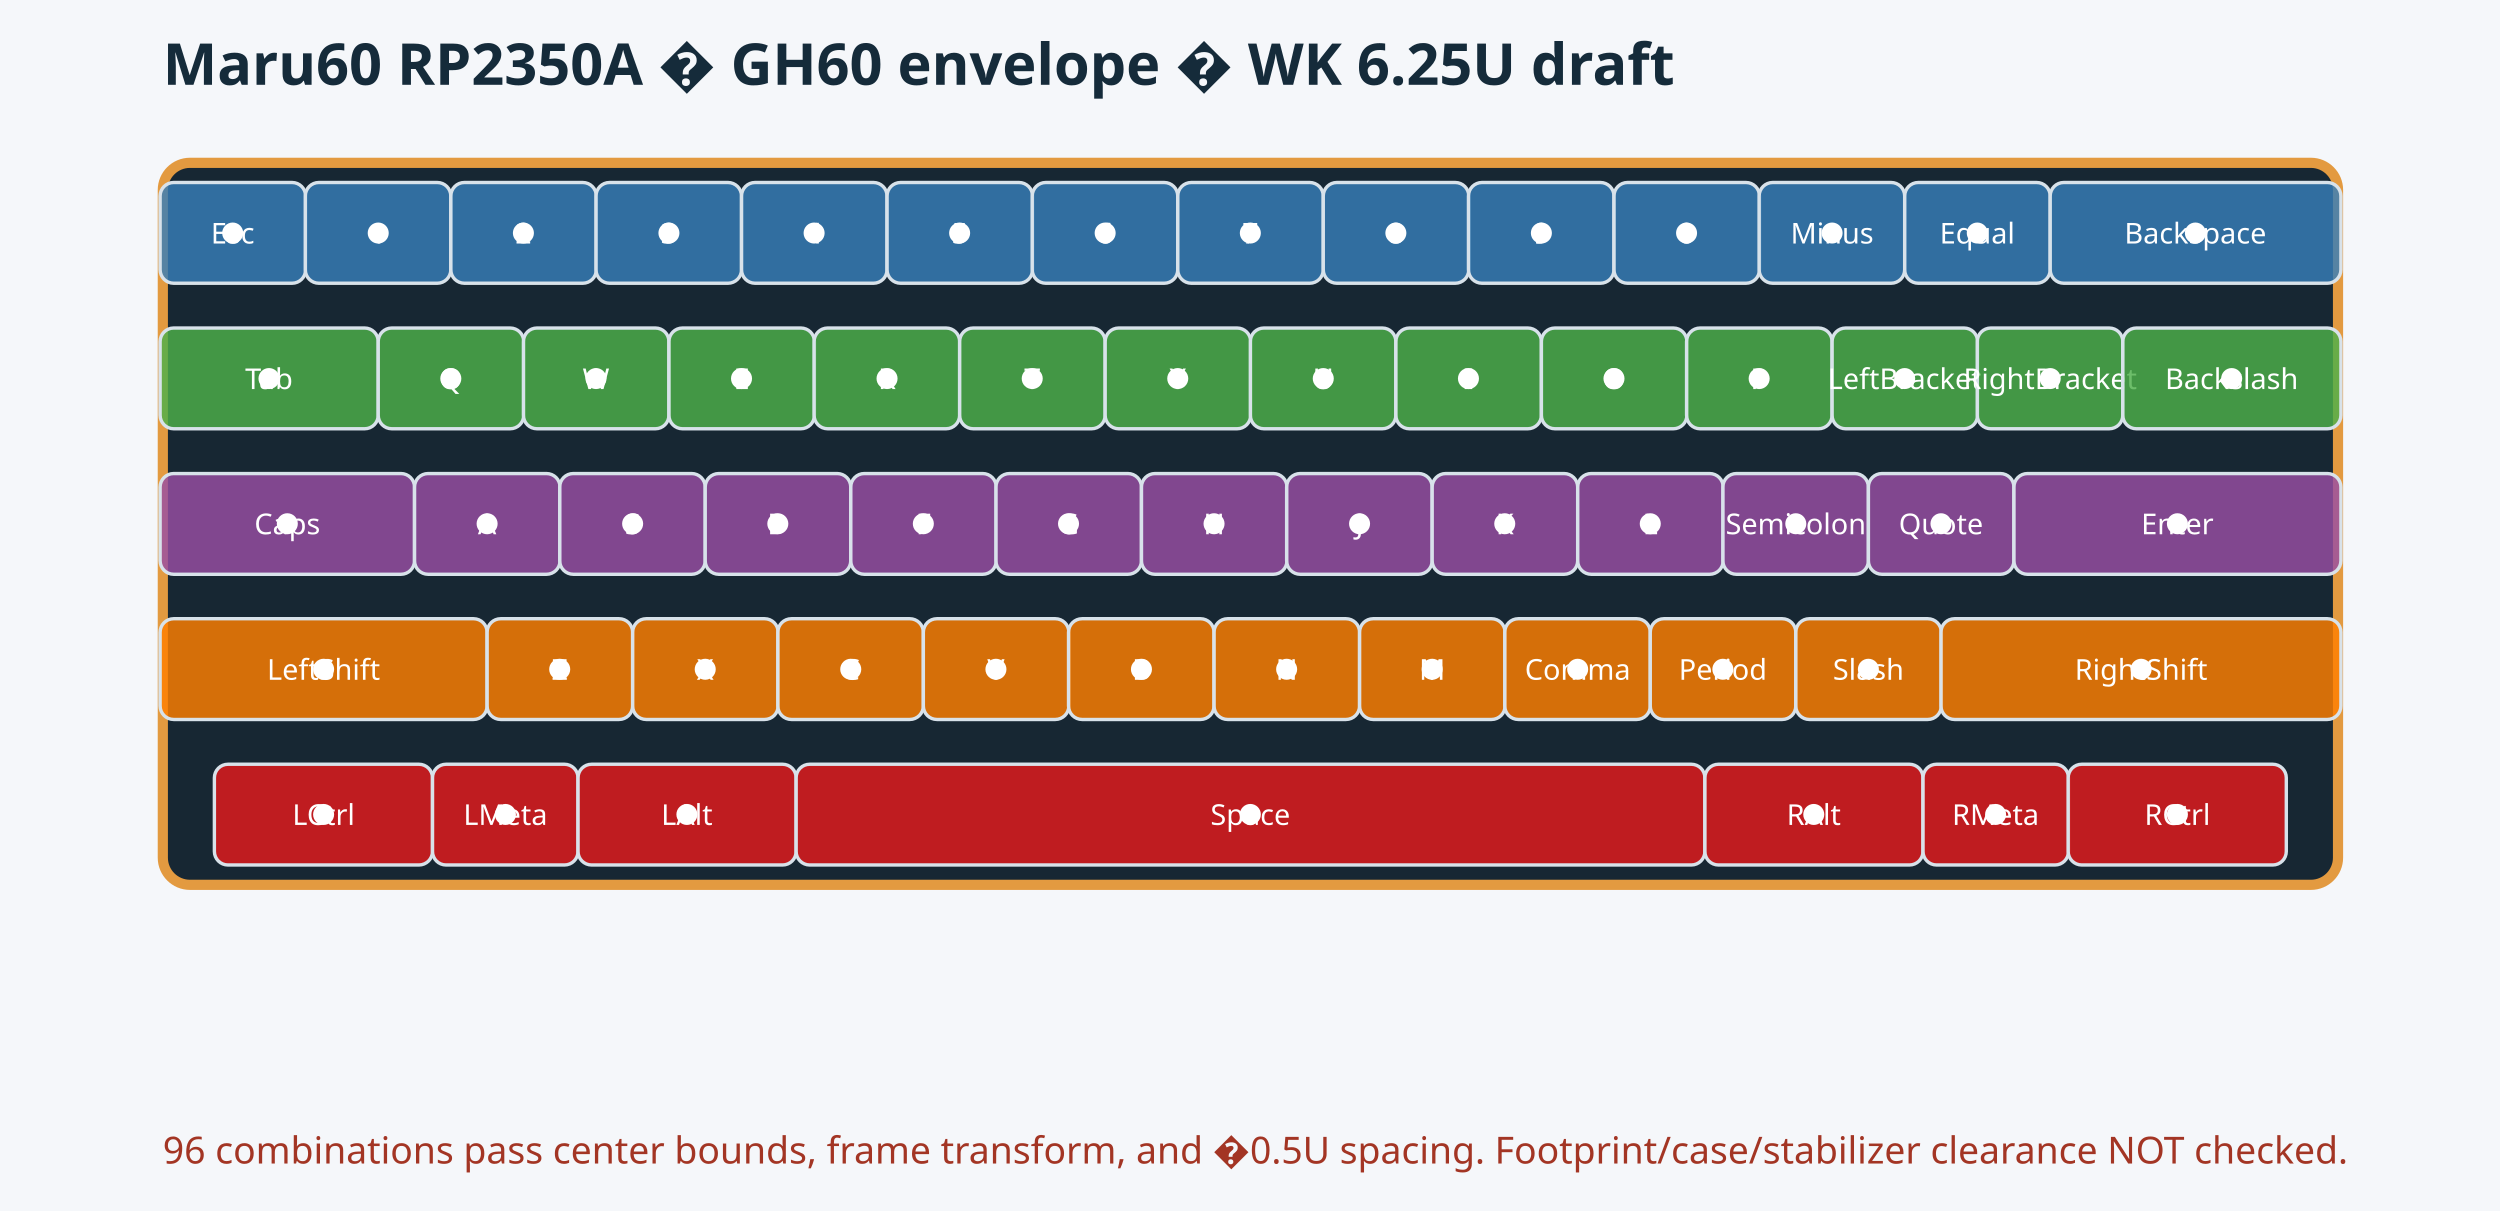
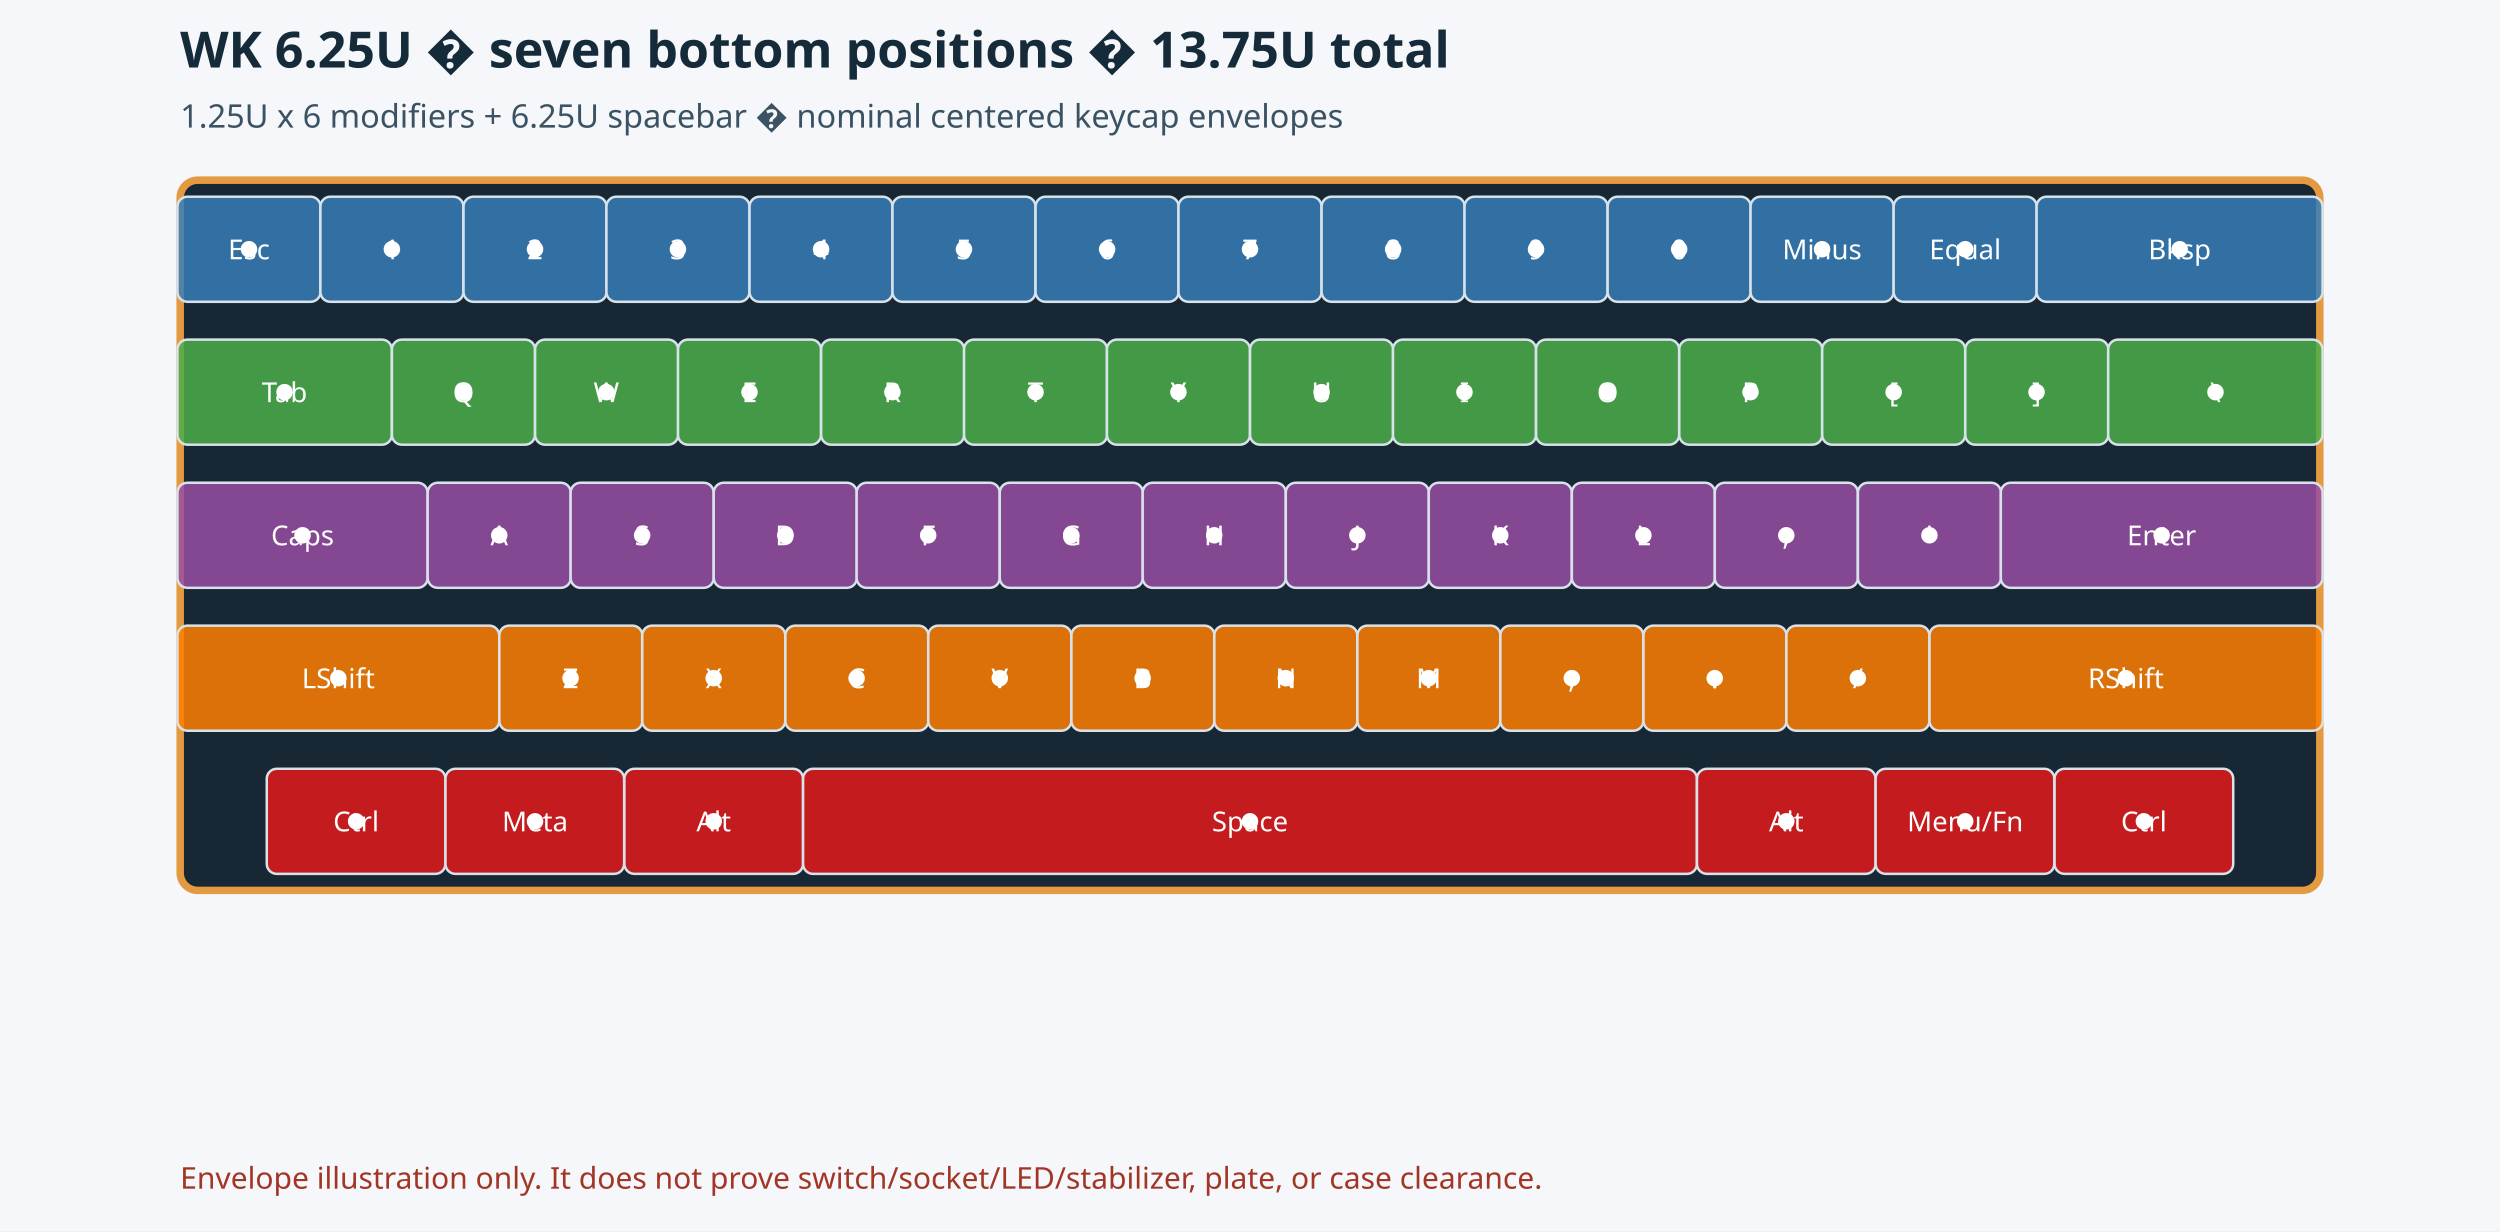
- <svg xmlns="http://www.w3.org/2000/svg" width="737" height="357" viewBox="0 0 737 357">
+ <svg xmlns="http://www.w3.org/2000/svg" width="999" height="492" viewBox="0 0 999 492">
  <rect width="100%" height="100%" fill="#f5f7fa" />
-   <text x="48" y="25" font-family="sans-serif" font-size="17" font-weight="700" fill="#152b3a">Maru60 RP2350A � GH60 envelope � WK 6.25U draft</text>
-   <rect x="48" y="48" width="641.25" height="212.85" rx="8" fill="#172733" stroke="#e39a40" stroke-width="3" />
-   <rect x="47.2" y="53.8" width="42.9" height="29.7" rx="4" fill="#377eb8" fill-opacity=".82" stroke="#d8e2ea" />
-   <circle cx="68.6" cy="68.7" r="3.1" fill="#fff" />
-   <text x="68.6" y="71.8" text-anchor="middle" font-family="sans-serif" font-size="8.5" fill="#fff">Esc</text>
-   <rect x="90.0" y="53.8" width="42.9" height="29.7" rx="4" fill="#377eb8" fill-opacity=".82" stroke="#d8e2ea" />
-   <circle cx="111.5" cy="68.7" r="3.1" fill="#fff" />
-   <text x="111.5" y="71.8" text-anchor="middle" font-family="sans-serif" font-size="8.5" fill="#fff">1</text>
-   <rect x="132.9" y="53.8" width="42.9" height="29.7" rx="4" fill="#377eb8" fill-opacity=".82" stroke="#d8e2ea" />
-   <circle cx="154.3" cy="68.7" r="3.1" fill="#fff" />
-   <text x="154.3" y="71.8" text-anchor="middle" font-family="sans-serif" font-size="8.5" fill="#fff">2</text>
-   <rect x="175.7" y="53.8" width="42.9" height="29.7" rx="4" fill="#377eb8" fill-opacity=".82" stroke="#d8e2ea" />
-   <circle cx="197.2" cy="68.7" r="3.1" fill="#fff" />
-   <text x="197.2" y="71.8" text-anchor="middle" font-family="sans-serif" font-size="8.5" fill="#fff">3</text>
-   <rect x="218.6" y="53.8" width="42.9" height="29.7" rx="4" fill="#377eb8" fill-opacity=".82" stroke="#d8e2ea" />
-   <circle cx="240.0" cy="68.7" r="3.1" fill="#fff" />
-   <text x="240.0" y="71.8" text-anchor="middle" font-family="sans-serif" font-size="8.5" fill="#fff">4</text>
-   <rect x="261.5" y="53.8" width="42.9" height="29.7" rx="4" fill="#377eb8" fill-opacity=".82" stroke="#d8e2ea" />
-   <circle cx="282.9" cy="68.7" r="3.1" fill="#fff" />
-   <text x="282.9" y="71.8" text-anchor="middle" font-family="sans-serif" font-size="8.5" fill="#fff">5</text>
-   <rect x="304.3" y="53.8" width="42.9" height="29.7" rx="4" fill="#377eb8" fill-opacity=".82" stroke="#d8e2ea" />
-   <circle cx="325.8" cy="68.7" r="3.1" fill="#fff" />
-   <text x="325.8" y="71.8" text-anchor="middle" font-family="sans-serif" font-size="8.5" fill="#fff">6</text>
-   <rect x="347.2" y="53.8" width="42.9" height="29.7" rx="4" fill="#377eb8" fill-opacity=".82" stroke="#d8e2ea" />
-   <circle cx="368.6" cy="68.7" r="3.1" fill="#fff" />
-   <text x="368.6" y="71.8" text-anchor="middle" font-family="sans-serif" font-size="8.5" fill="#fff">7</text>
-   <rect x="390.1" y="53.8" width="42.9" height="29.7" rx="4" fill="#377eb8" fill-opacity=".82" stroke="#d8e2ea" />
-   <circle cx="411.5" cy="68.7" r="3.1" fill="#fff" />
-   <text x="411.5" y="71.8" text-anchor="middle" font-family="sans-serif" font-size="8.5" fill="#fff">8</text>
-   <rect x="432.9" y="53.8" width="42.9" height="29.7" rx="4" fill="#377eb8" fill-opacity=".82" stroke="#d8e2ea" />
-   <circle cx="454.4" cy="68.7" r="3.1" fill="#fff" />
-   <text x="454.4" y="71.8" text-anchor="middle" font-family="sans-serif" font-size="8.5" fill="#fff">9</text>
-   <rect x="475.8" y="53.8" width="42.9" height="29.7" rx="4" fill="#377eb8" fill-opacity=".82" stroke="#d8e2ea" />
-   <circle cx="497.2" cy="68.7" r="3.1" fill="#fff" />
-   <text x="497.2" y="71.8" text-anchor="middle" font-family="sans-serif" font-size="8.5" fill="#fff">0</text>
-   <rect x="518.6" y="53.8" width="42.9" height="29.7" rx="4" fill="#377eb8" fill-opacity=".82" stroke="#d8e2ea" />
-   <circle cx="540.1" cy="68.7" r="3.1" fill="#fff" />
-   <text x="540.1" y="71.8" text-anchor="middle" font-family="sans-serif" font-size="8.5" fill="#fff">Minus</text>
-   <rect x="561.5" y="53.8" width="42.9" height="29.7" rx="4" fill="#377eb8" fill-opacity=".82" stroke="#d8e2ea" />
-   <circle cx="582.9" cy="68.7" r="3.1" fill="#fff" />
-   <text x="582.9" y="71.8" text-anchor="middle" font-family="sans-serif" font-size="8.5" fill="#fff">Equal</text>
-   <rect x="604.4" y="53.8" width="85.7" height="29.7" rx="4" fill="#377eb8" fill-opacity=".82" stroke="#d8e2ea" />
-   <circle cx="647.2" cy="68.7" r="3.1" fill="#fff" />
-   <text x="647.2" y="71.8" text-anchor="middle" font-family="sans-serif" font-size="8.5" fill="#fff">Backspace</text>
-   <rect x="47.2" y="96.7" width="64.3" height="29.7" rx="4" fill="#4daf4a" fill-opacity=".82" stroke="#d8e2ea" />
-   <circle cx="79.3" cy="111.6" r="3.1" fill="#fff" />
-   <text x="79.3" y="114.7" text-anchor="middle" font-family="sans-serif" font-size="8.5" fill="#fff">Tab</text>
-   <rect x="111.5" y="96.7" width="42.9" height="29.7" rx="4" fill="#4daf4a" fill-opacity=".82" stroke="#d8e2ea" />
-   <circle cx="132.9" cy="111.6" r="3.1" fill="#fff" />
-   <text x="132.9" y="114.7" text-anchor="middle" font-family="sans-serif" font-size="8.5" fill="#fff">Q</text>
-   <rect x="154.3" y="96.7" width="42.9" height="29.7" rx="4" fill="#4daf4a" fill-opacity=".82" stroke="#d8e2ea" />
-   <circle cx="175.7" cy="111.6" r="3.1" fill="#fff" />
-   <text x="175.7" y="114.7" text-anchor="middle" font-family="sans-serif" font-size="8.5" fill="#fff">W</text>
-   <rect x="197.2" y="96.7" width="42.9" height="29.7" rx="4" fill="#4daf4a" fill-opacity=".82" stroke="#d8e2ea" />
-   <circle cx="218.6" cy="111.6" r="3.1" fill="#fff" />
-   <text x="218.6" y="114.7" text-anchor="middle" font-family="sans-serif" font-size="8.5" fill="#fff">E</text>
-   <rect x="240.0" y="96.7" width="42.9" height="29.7" rx="4" fill="#4daf4a" fill-opacity=".82" stroke="#d8e2ea" />
-   <circle cx="261.5" cy="111.6" r="3.1" fill="#fff" />
-   <text x="261.5" y="114.7" text-anchor="middle" font-family="sans-serif" font-size="8.5" fill="#fff">R</text>
-   <rect x="282.9" y="96.7" width="42.9" height="29.7" rx="4" fill="#4daf4a" fill-opacity=".82" stroke="#d8e2ea" />
-   <circle cx="304.3" cy="111.6" r="3.1" fill="#fff" />
-   <text x="304.3" y="114.7" text-anchor="middle" font-family="sans-serif" font-size="8.5" fill="#fff">T</text>
-   <rect x="325.8" y="96.7" width="42.9" height="29.7" rx="4" fill="#4daf4a" fill-opacity=".82" stroke="#d8e2ea" />
-   <circle cx="347.2" cy="111.6" r="3.1" fill="#fff" />
-   <text x="347.2" y="114.7" text-anchor="middle" font-family="sans-serif" font-size="8.5" fill="#fff">Y</text>
-   <rect x="368.6" y="96.7" width="42.9" height="29.7" rx="4" fill="#4daf4a" fill-opacity=".82" stroke="#d8e2ea" />
-   <circle cx="390.1" cy="111.6" r="3.1" fill="#fff" />
-   <text x="390.1" y="114.7" text-anchor="middle" font-family="sans-serif" font-size="8.5" fill="#fff">U</text>
-   <rect x="411.5" y="96.7" width="42.9" height="29.7" rx="4" fill="#4daf4a" fill-opacity=".82" stroke="#d8e2ea" />
-   <circle cx="432.9" cy="111.6" r="3.1" fill="#fff" />
-   <text x="432.9" y="114.7" text-anchor="middle" font-family="sans-serif" font-size="8.5" fill="#fff">I</text>
-   <rect x="454.4" y="96.7" width="42.9" height="29.7" rx="4" fill="#4daf4a" fill-opacity=".82" stroke="#d8e2ea" />
-   <circle cx="475.8" cy="111.6" r="3.1" fill="#fff" />
-   <text x="475.8" y="114.7" text-anchor="middle" font-family="sans-serif" font-size="8.5" fill="#fff">O</text>
-   <rect x="497.2" y="96.7" width="42.9" height="29.7" rx="4" fill="#4daf4a" fill-opacity=".82" stroke="#d8e2ea" />
-   <circle cx="518.6" cy="111.6" r="3.1" fill="#fff" />
-   <text x="518.6" y="114.7" text-anchor="middle" font-family="sans-serif" font-size="8.5" fill="#fff">P</text>
-   <rect x="540.1" y="96.7" width="42.9" height="29.7" rx="4" fill="#4daf4a" fill-opacity=".82" stroke="#d8e2ea" />
-   <circle cx="561.5" cy="111.6" r="3.1" fill="#fff" />
-   <text x="561.5" y="114.7" text-anchor="middle" font-family="sans-serif" font-size="8.5" fill="#fff">LeftBracket</text>
-   <rect x="582.9" y="96.7" width="42.9" height="29.7" rx="4" fill="#4daf4a" fill-opacity=".82" stroke="#d8e2ea" />
-   <circle cx="604.4" cy="111.6" r="3.1" fill="#fff" />
-   <text x="604.4" y="114.7" text-anchor="middle" font-family="sans-serif" font-size="8.5" fill="#fff">RightBracket</text>
-   <rect x="625.8" y="96.7" width="64.3" height="29.7" rx="4" fill="#4daf4a" fill-opacity=".82" stroke="#d8e2ea" />
-   <circle cx="657.9" cy="111.6" r="3.1" fill="#fff" />
-   <text x="657.9" y="114.7" text-anchor="middle" font-family="sans-serif" font-size="8.5" fill="#fff">Backslash</text>
-   <rect x="47.2" y="139.6" width="75.0" height="29.7" rx="4" fill="#984ea3" fill-opacity=".82" stroke="#d8e2ea" />
-   <circle cx="84.7" cy="154.4" r="3.1" fill="#fff" />
-   <text x="84.7" y="157.5" text-anchor="middle" font-family="sans-serif" font-size="8.5" fill="#fff">Caps</text>
-   <rect x="122.2" y="139.6" width="42.9" height="29.7" rx="4" fill="#984ea3" fill-opacity=".82" stroke="#d8e2ea" />
-   <circle cx="143.6" cy="154.4" r="3.1" fill="#fff" />
-   <text x="143.6" y="157.5" text-anchor="middle" font-family="sans-serif" font-size="8.5" fill="#fff">A</text>
-   <rect x="165.0" y="139.6" width="42.9" height="29.7" rx="4" fill="#984ea3" fill-opacity=".82" stroke="#d8e2ea" />
-   <circle cx="186.5" cy="154.4" r="3.1" fill="#fff" />
-   <text x="186.5" y="157.5" text-anchor="middle" font-family="sans-serif" font-size="8.5" fill="#fff">S</text>
-   <rect x="207.9" y="139.6" width="42.9" height="29.7" rx="4" fill="#984ea3" fill-opacity=".82" stroke="#d8e2ea" />
-   <circle cx="229.3" cy="154.4" r="3.1" fill="#fff" />
-   <text x="229.3" y="157.5" text-anchor="middle" font-family="sans-serif" font-size="8.5" fill="#fff">D</text>
-   <rect x="250.8" y="139.6" width="42.9" height="29.7" rx="4" fill="#984ea3" fill-opacity=".82" stroke="#d8e2ea" />
-   <circle cx="272.2" cy="154.4" r="3.1" fill="#fff" />
-   <text x="272.2" y="157.5" text-anchor="middle" font-family="sans-serif" font-size="8.5" fill="#fff">F</text>
-   <rect x="293.6" y="139.6" width="42.9" height="29.7" rx="4" fill="#984ea3" fill-opacity=".82" stroke="#d8e2ea" />
-   <circle cx="315.0" cy="154.4" r="3.1" fill="#fff" />
-   <text x="315.0" y="157.5" text-anchor="middle" font-family="sans-serif" font-size="8.5" fill="#fff">G</text>
-   <rect x="336.5" y="139.6" width="42.9" height="29.7" rx="4" fill="#984ea3" fill-opacity=".82" stroke="#d8e2ea" />
-   <circle cx="357.9" cy="154.4" r="3.1" fill="#fff" />
-   <text x="357.9" y="157.5" text-anchor="middle" font-family="sans-serif" font-size="8.5" fill="#fff">H</text>
-   <rect x="379.3" y="139.6" width="42.9" height="29.7" rx="4" fill="#984ea3" fill-opacity=".82" stroke="#d8e2ea" />
-   <circle cx="400.8" cy="154.4" r="3.1" fill="#fff" />
-   <text x="400.8" y="157.5" text-anchor="middle" font-family="sans-serif" font-size="8.5" fill="#fff">J</text>
-   <rect x="422.2" y="139.6" width="42.9" height="29.7" rx="4" fill="#984ea3" fill-opacity=".82" stroke="#d8e2ea" />
-   <circle cx="443.6" cy="154.4" r="3.1" fill="#fff" />
-   <text x="443.6" y="157.5" text-anchor="middle" font-family="sans-serif" font-size="8.5" fill="#fff">K</text>
-   <rect x="465.1" y="139.6" width="42.9" height="29.7" rx="4" fill="#984ea3" fill-opacity=".82" stroke="#d8e2ea" />
-   <circle cx="486.5" cy="154.4" r="3.1" fill="#fff" />
-   <text x="486.5" y="157.5" text-anchor="middle" font-family="sans-serif" font-size="8.5" fill="#fff">L</text>
-   <rect x="507.9" y="139.6" width="42.9" height="29.7" rx="4" fill="#984ea3" fill-opacity=".82" stroke="#d8e2ea" />
-   <circle cx="529.4" cy="154.4" r="3.1" fill="#fff" />
-   <text x="529.4" y="157.5" text-anchor="middle" font-family="sans-serif" font-size="8.5" fill="#fff">Semicolon</text>
-   <rect x="550.8" y="139.6" width="42.9" height="29.7" rx="4" fill="#984ea3" fill-opacity=".82" stroke="#d8e2ea" />
-   <circle cx="572.2" cy="154.4" r="3.1" fill="#fff" />
-   <text x="572.2" y="157.5" text-anchor="middle" font-family="sans-serif" font-size="8.5" fill="#fff">Quote</text>
-   <rect x="593.7" y="139.6" width="96.4" height="29.7" rx="4" fill="#984ea3" fill-opacity=".82" stroke="#d8e2ea" />
-   <circle cx="641.9" cy="154.4" r="3.1" fill="#fff" />
-   <text x="641.9" y="157.5" text-anchor="middle" font-family="sans-serif" font-size="8.5" fill="#fff">Enter</text>
-   <rect x="47.2" y="182.4" width="96.4" height="29.7" rx="4" fill="#ff7f00" fill-opacity=".82" stroke="#d8e2ea" />
-   <circle cx="95.4" cy="197.3" r="3.1" fill="#fff" />
-   <text x="95.4" y="200.4" text-anchor="middle" font-family="sans-serif" font-size="8.5" fill="#fff">LeftShift</text>
-   <rect x="143.6" y="182.4" width="42.9" height="29.7" rx="4" fill="#ff7f00" fill-opacity=".82" stroke="#d8e2ea" />
-   <circle cx="165.0" cy="197.3" r="3.1" fill="#fff" />
-   <text x="165.0" y="200.4" text-anchor="middle" font-family="sans-serif" font-size="8.5" fill="#fff">Z</text>
-   <rect x="186.5" y="182.4" width="42.9" height="29.7" rx="4" fill="#ff7f00" fill-opacity=".82" stroke="#d8e2ea" />
-   <circle cx="207.9" cy="197.3" r="3.1" fill="#fff" />
-   <text x="207.9" y="200.4" text-anchor="middle" font-family="sans-serif" font-size="8.5" fill="#fff">X</text>
-   <rect x="229.3" y="182.4" width="42.9" height="29.7" rx="4" fill="#ff7f00" fill-opacity=".82" stroke="#d8e2ea" />
-   <circle cx="250.8" cy="197.3" r="3.1" fill="#fff" />
-   <text x="250.8" y="200.4" text-anchor="middle" font-family="sans-serif" font-size="8.5" fill="#fff">C</text>
-   <rect x="272.2" y="182.4" width="42.9" height="29.7" rx="4" fill="#ff7f00" fill-opacity=".82" stroke="#d8e2ea" />
-   <circle cx="293.6" cy="197.3" r="3.1" fill="#fff" />
-   <text x="293.6" y="200.4" text-anchor="middle" font-family="sans-serif" font-size="8.5" fill="#fff">V</text>
-   <rect x="315.0" y="182.4" width="42.9" height="29.7" rx="4" fill="#ff7f00" fill-opacity=".82" stroke="#d8e2ea" />
-   <circle cx="336.5" cy="197.3" r="3.1" fill="#fff" />
-   <text x="336.5" y="200.4" text-anchor="middle" font-family="sans-serif" font-size="8.5" fill="#fff">B</text>
-   <rect x="357.9" y="182.4" width="42.9" height="29.7" rx="4" fill="#ff7f00" fill-opacity=".82" stroke="#d8e2ea" />
-   <circle cx="379.3" cy="197.3" r="3.1" fill="#fff" />
-   <text x="379.3" y="200.4" text-anchor="middle" font-family="sans-serif" font-size="8.5" fill="#fff">N</text>
-   <rect x="400.8" y="182.4" width="42.9" height="29.7" rx="4" fill="#ff7f00" fill-opacity=".82" stroke="#d8e2ea" />
-   <circle cx="422.2" cy="197.3" r="3.1" fill="#fff" />
-   <text x="422.2" y="200.4" text-anchor="middle" font-family="sans-serif" font-size="8.5" fill="#fff">M</text>
-   <rect x="443.6" y="182.4" width="42.9" height="29.7" rx="4" fill="#ff7f00" fill-opacity=".82" stroke="#d8e2ea" />
-   <circle cx="465.1" cy="197.3" r="3.1" fill="#fff" />
-   <text x="465.1" y="200.4" text-anchor="middle" font-family="sans-serif" font-size="8.5" fill="#fff">Comma</text>
-   <rect x="486.5" y="182.4" width="42.9" height="29.7" rx="4" fill="#ff7f00" fill-opacity=".82" stroke="#d8e2ea" />
-   <circle cx="507.9" cy="197.3" r="3.1" fill="#fff" />
-   <text x="507.9" y="200.4" text-anchor="middle" font-family="sans-serif" font-size="8.5" fill="#fff">Period</text>
-   <rect x="529.4" y="182.4" width="42.9" height="29.7" rx="4" fill="#ff7f00" fill-opacity=".82" stroke="#d8e2ea" />
-   <circle cx="550.8" cy="197.3" r="3.1" fill="#fff" />
-   <text x="550.8" y="200.4" text-anchor="middle" font-family="sans-serif" font-size="8.5" fill="#fff">Slash</text>
-   <rect x="572.2" y="182.4" width="117.9" height="29.7" rx="4" fill="#ff7f00" fill-opacity=".82" stroke="#d8e2ea" />
-   <circle cx="631.2" cy="197.3" r="3.1" fill="#fff" />
-   <text x="631.2" y="200.4" text-anchor="middle" font-family="sans-serif" font-size="8.5" fill="#fff">RightShift</text>
-   <rect x="63.2" y="225.3" width="64.3" height="29.7" rx="4" fill="#e41a1c" fill-opacity=".82" stroke="#d8e2ea" />
-   <circle cx="95.4" cy="240.1" r="3.1" fill="#fff" />
-   <text x="95.4" y="243.2" text-anchor="middle" font-family="sans-serif" font-size="8.5" fill="#fff">LCtrl</text>
-   <rect x="127.5" y="225.3" width="42.9" height="29.7" rx="4" fill="#e41a1c" fill-opacity=".82" stroke="#d8e2ea" />
-   <circle cx="149.0" cy="240.1" r="3.1" fill="#fff" />
-   <text x="149.0" y="243.2" text-anchor="middle" font-family="sans-serif" font-size="8.5" fill="#fff">LMeta</text>
-   <rect x="170.4" y="225.3" width="64.3" height="29.7" rx="4" fill="#e41a1c" fill-opacity=".82" stroke="#d8e2ea" />
-   <circle cx="202.5" cy="240.1" r="3.1" fill="#fff" />
-   <text x="202.5" y="243.2" text-anchor="middle" font-family="sans-serif" font-size="8.5" fill="#fff">LAlt</text>
-   <rect x="234.7" y="225.3" width="267.9" height="29.7" rx="4" fill="#e41a1c" fill-opacity=".82" stroke="#d8e2ea" />
-   <circle cx="368.6" cy="240.1" r="3.1" fill="#fff" />
-   <text x="368.6" y="243.2" text-anchor="middle" font-family="sans-serif" font-size="8.5" fill="#fff">Space</text>
-   <rect x="502.6" y="225.3" width="64.3" height="29.7" rx="4" fill="#e41a1c" fill-opacity=".82" stroke="#d8e2ea" />
-   <circle cx="534.7" cy="240.1" r="3.1" fill="#fff" />
-   <text x="534.7" y="243.2" text-anchor="middle" font-family="sans-serif" font-size="8.5" fill="#fff">RAlt</text>
-   <rect x="566.9" y="225.3" width="42.9" height="29.7" rx="4" fill="#e41a1c" fill-opacity=".82" stroke="#d8e2ea" />
-   <circle cx="588.3" cy="240.1" r="3.1" fill="#fff" />
-   <text x="588.3" y="243.2" text-anchor="middle" font-family="sans-serif" font-size="8.5" fill="#fff">RMeta</text>
-   <rect x="609.7" y="225.3" width="64.3" height="29.7" rx="4" fill="#e41a1c" fill-opacity=".82" stroke="#d8e2ea" />
-   <circle cx="641.9" cy="240.1" r="3.1" fill="#fff" />
-   <text x="641.9" y="243.2" text-anchor="middle" font-family="sans-serif" font-size="8.5" fill="#fff">RCtrl</text>
-   <text x="48" y="343" font-family="sans-serif" font-size="11" fill="#a33524">96 combinations pass center bounds, frame transform, and �0.5U spacing. Footprint/case/stabilizer clearance NOT checked.</text>
+   <text x="72" y="27" font-family="sans-serif" font-size="20" font-weight="700" fill="#152b3a">WK 6.25U � seven bottom positions � 13.75U total</text>
+   <text x="72" y="51" font-family="sans-serif" font-size="13" fill="#3a5262">1.25U x 6 modifiers + 6.25U spacebar � nominal centered keycap envelopes</text>
+   <rect x="72" y="72" width="855" height="283.8" rx="7" fill="#172733" stroke="#e39a40" stroke-width="3" />
+   <rect x="70.9" y="78.6" width="57.2" height="42.0" rx="4" fill="#377eb8" fill-opacity=".84" stroke="#d8e2ea" />
+   <circle cx="99.5" cy="99.6" r="3.3" fill="#fff" />
+   <text x="99.5" y="103.6" text-anchor="middle" font-family="sans-serif" font-size="11" fill="#fff">Esc</text>
+   <rect x="128.0" y="78.6" width="57.2" height="42.0" rx="4" fill="#377eb8" fill-opacity=".84" stroke="#d8e2ea" />
+   <circle cx="156.6" cy="99.6" r="3.3" fill="#fff" />
+   <text x="156.6" y="103.6" text-anchor="middle" font-family="sans-serif" font-size="11" fill="#fff">1</text>
+   <rect x="185.2" y="78.6" width="57.2" height="42.0" rx="4" fill="#377eb8" fill-opacity=".84" stroke="#d8e2ea" />
+   <circle cx="213.8" cy="99.6" r="3.3" fill="#fff" />
+   <text x="213.8" y="103.6" text-anchor="middle" font-family="sans-serif" font-size="11" fill="#fff">2</text>
+   <rect x="242.3" y="78.6" width="57.2" height="42.0" rx="4" fill="#377eb8" fill-opacity=".84" stroke="#d8e2ea" />
+   <circle cx="270.9" cy="99.6" r="3.3" fill="#fff" />
+   <text x="270.9" y="103.6" text-anchor="middle" font-family="sans-serif" font-size="11" fill="#fff">3</text>
+   <rect x="299.5" y="78.6" width="57.2" height="42.0" rx="4" fill="#377eb8" fill-opacity=".84" stroke="#d8e2ea" />
+   <circle cx="328.1" cy="99.6" r="3.3" fill="#fff" />
+   <text x="328.1" y="103.6" text-anchor="middle" font-family="sans-serif" font-size="11" fill="#fff">4</text>
+   <rect x="356.6" y="78.6" width="57.2" height="42.0" rx="4" fill="#377eb8" fill-opacity=".84" stroke="#d8e2ea" />
+   <circle cx="385.2" cy="99.6" r="3.3" fill="#fff" />
+   <text x="385.2" y="103.6" text-anchor="middle" font-family="sans-serif" font-size="11" fill="#fff">5</text>
+   <rect x="413.8" y="78.6" width="57.2" height="42.0" rx="4" fill="#377eb8" fill-opacity=".84" stroke="#d8e2ea" />
+   <circle cx="442.4" cy="99.6" r="3.3" fill="#fff" />
+   <text x="442.4" y="103.6" text-anchor="middle" font-family="sans-serif" font-size="11" fill="#fff">6</text>
+   <rect x="470.9" y="78.6" width="57.2" height="42.0" rx="4" fill="#377eb8" fill-opacity=".84" stroke="#d8e2ea" />
+   <circle cx="499.5" cy="99.6" r="3.3" fill="#fff" />
+   <text x="499.5" y="103.6" text-anchor="middle" font-family="sans-serif" font-size="11" fill="#fff">7</text>
+   <rect x="528.1" y="78.6" width="57.2" height="42.0" rx="4" fill="#377eb8" fill-opacity=".84" stroke="#d8e2ea" />
+   <circle cx="556.7" cy="99.6" r="3.3" fill="#fff" />
+   <text x="556.7" y="103.6" text-anchor="middle" font-family="sans-serif" font-size="11" fill="#fff">8</text>
+   <rect x="585.2" y="78.6" width="57.2" height="42.0" rx="4" fill="#377eb8" fill-opacity=".84" stroke="#d8e2ea" />
+   <circle cx="613.8" cy="99.6" r="3.3" fill="#fff" />
+   <text x="613.8" y="103.6" text-anchor="middle" font-family="sans-serif" font-size="11" fill="#fff">9</text>
+   <rect x="642.4" y="78.6" width="57.2" height="42.0" rx="4" fill="#377eb8" fill-opacity=".84" stroke="#d8e2ea" />
+   <circle cx="671.0" cy="99.6" r="3.3" fill="#fff" />
+   <text x="671.0" y="103.6" text-anchor="middle" font-family="sans-serif" font-size="11" fill="#fff">0</text>
+   <rect x="699.5" y="78.6" width="57.2" height="42.0" rx="4" fill="#377eb8" fill-opacity=".84" stroke="#d8e2ea" />
+   <circle cx="728.1" cy="99.6" r="3.3" fill="#fff" />
+   <text x="728.1" y="103.6" text-anchor="middle" font-family="sans-serif" font-size="11" fill="#fff">Minus</text>
+   <rect x="756.7" y="78.6" width="57.2" height="42.0" rx="4" fill="#377eb8" fill-opacity=".84" stroke="#d8e2ea" />
+   <circle cx="785.3" cy="99.6" r="3.3" fill="#fff" />
+   <text x="785.3" y="103.6" text-anchor="middle" font-family="sans-serif" font-size="11" fill="#fff">Equal</text>
+   <rect x="813.8" y="78.6" width="114.3" height="42.0" rx="4" fill="#377eb8" fill-opacity=".84" stroke="#d8e2ea" />
+   <circle cx="871.0" cy="99.6" r="3.3" fill="#fff" />
+   <text x="871.0" y="103.6" text-anchor="middle" font-family="sans-serif" font-size="11" fill="#fff">Bksp</text>
+   <rect x="70.9" y="135.7" width="85.7" height="42.0" rx="4" fill="#4daf4a" fill-opacity=".84" stroke="#d8e2ea" />
+   <circle cx="113.7" cy="156.7" r="3.3" fill="#fff" />
+   <text x="113.7" y="160.7" text-anchor="middle" font-family="sans-serif" font-size="11" fill="#fff">Tab</text>
+   <rect x="156.6" y="135.7" width="57.2" height="42.0" rx="4" fill="#4daf4a" fill-opacity=".84" stroke="#d8e2ea" />
+   <circle cx="185.2" cy="156.7" r="3.3" fill="#fff" />
+   <text x="185.2" y="160.7" text-anchor="middle" font-family="sans-serif" font-size="11" fill="#fff">Q</text>
+   <rect x="213.8" y="135.7" width="57.2" height="42.0" rx="4" fill="#4daf4a" fill-opacity=".84" stroke="#d8e2ea" />
+   <circle cx="242.3" cy="156.7" r="3.3" fill="#fff" />
+   <text x="242.3" y="160.7" text-anchor="middle" font-family="sans-serif" font-size="11" fill="#fff">W</text>
+   <rect x="270.9" y="135.7" width="57.2" height="42.0" rx="4" fill="#4daf4a" fill-opacity=".84" stroke="#d8e2ea" />
+   <circle cx="299.5" cy="156.7" r="3.3" fill="#fff" />
+   <text x="299.5" y="160.7" text-anchor="middle" font-family="sans-serif" font-size="11" fill="#fff">E</text>
+   <rect x="328.1" y="135.7" width="57.2" height="42.0" rx="4" fill="#4daf4a" fill-opacity=".84" stroke="#d8e2ea" />
+   <circle cx="356.6" cy="156.7" r="3.3" fill="#fff" />
+   <text x="356.6" y="160.7" text-anchor="middle" font-family="sans-serif" font-size="11" fill="#fff">R</text>
+   <rect x="385.2" y="135.7" width="57.2" height="42.0" rx="4" fill="#4daf4a" fill-opacity=".84" stroke="#d8e2ea" />
+   <circle cx="413.8" cy="156.7" r="3.3" fill="#fff" />
+   <text x="413.8" y="160.7" text-anchor="middle" font-family="sans-serif" font-size="11" fill="#fff">T</text>
+   <rect x="442.3" y="135.7" width="57.2" height="42.0" rx="4" fill="#4daf4a" fill-opacity=".84" stroke="#d8e2ea" />
+   <circle cx="470.9" cy="156.7" r="3.3" fill="#fff" />
+   <text x="470.9" y="160.7" text-anchor="middle" font-family="sans-serif" font-size="11" fill="#fff">Y</text>
+   <rect x="499.5" y="135.7" width="57.2" height="42.0" rx="4" fill="#4daf4a" fill-opacity=".84" stroke="#d8e2ea" />
+   <circle cx="528.1" cy="156.7" r="3.3" fill="#fff" />
+   <text x="528.1" y="160.7" text-anchor="middle" font-family="sans-serif" font-size="11" fill="#fff">U</text>
+   <rect x="556.6" y="135.7" width="57.2" height="42.0" rx="4" fill="#4daf4a" fill-opacity=".84" stroke="#d8e2ea" />
+   <circle cx="585.2" cy="156.7" r="3.3" fill="#fff" />
+   <text x="585.2" y="160.7" text-anchor="middle" font-family="sans-serif" font-size="11" fill="#fff">I</text>
+   <rect x="613.8" y="135.7" width="57.2" height="42.0" rx="4" fill="#4daf4a" fill-opacity=".84" stroke="#d8e2ea" />
+   <circle cx="642.4" cy="156.7" r="3.3" fill="#fff" />
+   <text x="642.4" y="160.7" text-anchor="middle" font-family="sans-serif" font-size="11" fill="#fff">O</text>
+   <rect x="671.0" y="135.7" width="57.2" height="42.0" rx="4" fill="#4daf4a" fill-opacity=".84" stroke="#d8e2ea" />
+   <circle cx="699.5" cy="156.7" r="3.3" fill="#fff" />
+   <text x="699.5" y="160.7" text-anchor="middle" font-family="sans-serif" font-size="11" fill="#fff">P</text>
+   <rect x="728.1" y="135.7" width="57.2" height="42.0" rx="4" fill="#4daf4a" fill-opacity=".84" stroke="#d8e2ea" />
+   <circle cx="756.7" cy="156.7" r="3.3" fill="#fff" />
+   <text x="756.7" y="160.7" text-anchor="middle" font-family="sans-serif" font-size="11" fill="#fff">[</text>
+   <rect x="785.3" y="135.7" width="57.2" height="42.0" rx="4" fill="#4daf4a" fill-opacity=".84" stroke="#d8e2ea" />
+   <circle cx="813.8" cy="156.7" r="3.3" fill="#fff" />
+   <text x="813.8" y="160.7" text-anchor="middle" font-family="sans-serif" font-size="11" fill="#fff">]</text>
+   <rect x="842.4" y="135.7" width="85.7" height="42.0" rx="4" fill="#4daf4a" fill-opacity=".84" stroke="#d8e2ea" />
+   <circle cx="885.3" cy="156.7" r="3.3" fill="#fff" />
+   <text x="885.3" y="160.7" text-anchor="middle" font-family="sans-serif" font-size="11" fill="#fff">\</text>
+   <rect x="70.9" y="192.9" width="100.0" height="42.0" rx="4" fill="#984ea3" fill-opacity=".84" stroke="#d8e2ea" />
+   <circle cx="120.9" cy="213.9" r="3.3" fill="#fff" />
+   <text x="120.9" y="217.9" text-anchor="middle" font-family="sans-serif" font-size="11" fill="#fff">Caps</text>
+   <rect x="170.9" y="192.9" width="57.2" height="42.0" rx="4" fill="#984ea3" fill-opacity=".84" stroke="#d8e2ea" />
+   <circle cx="199.5" cy="213.9" r="3.3" fill="#fff" />
+   <text x="199.5" y="217.9" text-anchor="middle" font-family="sans-serif" font-size="11" fill="#fff">A</text>
+   <rect x="228.0" y="192.9" width="57.2" height="42.0" rx="4" fill="#984ea3" fill-opacity=".84" stroke="#d8e2ea" />
+   <circle cx="256.6" cy="213.9" r="3.3" fill="#fff" />
+   <text x="256.6" y="217.9" text-anchor="middle" font-family="sans-serif" font-size="11" fill="#fff">S</text>
+   <rect x="285.2" y="192.9" width="57.2" height="42.0" rx="4" fill="#984ea3" fill-opacity=".84" stroke="#d8e2ea" />
+   <circle cx="313.8" cy="213.9" r="3.3" fill="#fff" />
+   <text x="313.8" y="217.9" text-anchor="middle" font-family="sans-serif" font-size="11" fill="#fff">D</text>
+   <rect x="342.3" y="192.9" width="57.2" height="42.0" rx="4" fill="#984ea3" fill-opacity=".84" stroke="#d8e2ea" />
+   <circle cx="370.9" cy="213.9" r="3.3" fill="#fff" />
+   <text x="370.9" y="217.9" text-anchor="middle" font-family="sans-serif" font-size="11" fill="#fff">F</text>
+   <rect x="399.5" y="192.9" width="57.2" height="42.0" rx="4" fill="#984ea3" fill-opacity=".84" stroke="#d8e2ea" />
+   <circle cx="428.1" cy="213.9" r="3.3" fill="#fff" />
+   <text x="428.1" y="217.9" text-anchor="middle" font-family="sans-serif" font-size="11" fill="#fff">G</text>
+   <rect x="456.6" y="192.9" width="57.2" height="42.0" rx="4" fill="#984ea3" fill-opacity=".84" stroke="#d8e2ea" />
+   <circle cx="485.2" cy="213.9" r="3.3" fill="#fff" />
+   <text x="485.2" y="217.9" text-anchor="middle" font-family="sans-serif" font-size="11" fill="#fff">H</text>
+   <rect x="513.8" y="192.9" width="57.2" height="42.0" rx="4" fill="#984ea3" fill-opacity=".84" stroke="#d8e2ea" />
+   <circle cx="542.4" cy="213.9" r="3.3" fill="#fff" />
+   <text x="542.4" y="217.9" text-anchor="middle" font-family="sans-serif" font-size="11" fill="#fff">J</text>
+   <rect x="570.9" y="192.9" width="57.2" height="42.0" rx="4" fill="#984ea3" fill-opacity=".84" stroke="#d8e2ea" />
+   <circle cx="599.5" cy="213.9" r="3.3" fill="#fff" />
+   <text x="599.5" y="217.9" text-anchor="middle" font-family="sans-serif" font-size="11" fill="#fff">K</text>
+   <rect x="628.1" y="192.9" width="57.2" height="42.0" rx="4" fill="#984ea3" fill-opacity=".84" stroke="#d8e2ea" />
+   <circle cx="656.7" cy="213.9" r="3.3" fill="#fff" />
+   <text x="656.7" y="217.9" text-anchor="middle" font-family="sans-serif" font-size="11" fill="#fff">L</text>
+   <rect x="685.2" y="192.9" width="57.2" height="42.0" rx="4" fill="#984ea3" fill-opacity=".84" stroke="#d8e2ea" />
+   <circle cx="713.8" cy="213.9" r="3.3" fill="#fff" />
+   <text x="713.8" y="217.9" text-anchor="middle" font-family="sans-serif" font-size="11" fill="#fff">;</text>
+   <rect x="742.4" y="192.9" width="57.2" height="42.0" rx="4" fill="#984ea3" fill-opacity=".84" stroke="#d8e2ea" />
+   <circle cx="771.0" cy="213.9" r="3.3" fill="#fff" />
+   <text x="771.0" y="217.9" text-anchor="middle" font-family="sans-serif" font-size="11" fill="#fff">'</text>
+   <rect x="799.5" y="192.9" width="128.6" height="42.0" rx="4" fill="#984ea3" fill-opacity=".84" stroke="#d8e2ea" />
+   <circle cx="863.8" cy="213.9" r="3.3" fill="#fff" />
+   <text x="863.8" y="217.9" text-anchor="middle" font-family="sans-serif" font-size="11" fill="#fff">Enter</text>
+   <rect x="70.9" y="250.0" width="128.6" height="42.0" rx="4" fill="#ff7f00" fill-opacity=".84" stroke="#d8e2ea" />
+   <circle cx="135.2" cy="271.0" r="3.3" fill="#fff" />
+   <text x="135.2" y="275.0" text-anchor="middle" font-family="sans-serif" font-size="11" fill="#fff">LShift</text>
+   <rect x="199.5" y="250.0" width="57.2" height="42.0" rx="4" fill="#ff7f00" fill-opacity=".84" stroke="#d8e2ea" />
+   <circle cx="228.0" cy="271.0" r="3.3" fill="#fff" />
+   <text x="228.0" y="275.0" text-anchor="middle" font-family="sans-serif" font-size="11" fill="#fff">Z</text>
+   <rect x="256.6" y="250.0" width="57.2" height="42.0" rx="4" fill="#ff7f00" fill-opacity=".84" stroke="#d8e2ea" />
+   <circle cx="285.2" cy="271.0" r="3.3" fill="#fff" />
+   <text x="285.2" y="275.0" text-anchor="middle" font-family="sans-serif" font-size="11" fill="#fff">X</text>
+   <rect x="313.8" y="250.0" width="57.2" height="42.0" rx="4" fill="#ff7f00" fill-opacity=".84" stroke="#d8e2ea" />
+   <circle cx="342.3" cy="271.0" r="3.3" fill="#fff" />
+   <text x="342.3" y="275.0" text-anchor="middle" font-family="sans-serif" font-size="11" fill="#fff">C</text>
+   <rect x="370.9" y="250.0" width="57.2" height="42.0" rx="4" fill="#ff7f00" fill-opacity=".84" stroke="#d8e2ea" />
+   <circle cx="399.5" cy="271.0" r="3.3" fill="#fff" />
+   <text x="399.5" y="275.0" text-anchor="middle" font-family="sans-serif" font-size="11" fill="#fff">V</text>
+   <rect x="428.1" y="250.0" width="57.2" height="42.0" rx="4" fill="#ff7f00" fill-opacity=".84" stroke="#d8e2ea" />
+   <circle cx="456.6" cy="271.0" r="3.3" fill="#fff" />
+   <text x="456.6" y="275.0" text-anchor="middle" font-family="sans-serif" font-size="11" fill="#fff">B</text>
+   <rect x="485.2" y="250.0" width="57.2" height="42.0" rx="4" fill="#ff7f00" fill-opacity=".84" stroke="#d8e2ea" />
+   <circle cx="513.8" cy="271.0" r="3.3" fill="#fff" />
+   <text x="513.8" y="275.0" text-anchor="middle" font-family="sans-serif" font-size="11" fill="#fff">N</text>
+   <rect x="542.4" y="250.0" width="57.2" height="42.0" rx="4" fill="#ff7f00" fill-opacity=".84" stroke="#d8e2ea" />
+   <circle cx="570.9" cy="271.0" r="3.3" fill="#fff" />
+   <text x="570.9" y="275.0" text-anchor="middle" font-family="sans-serif" font-size="11" fill="#fff">M</text>
+   <rect x="599.5" y="250.0" width="57.2" height="42.0" rx="4" fill="#ff7f00" fill-opacity=".84" stroke="#d8e2ea" />
+   <circle cx="628.1" cy="271.0" r="3.3" fill="#fff" />
+   <text x="628.1" y="275.0" text-anchor="middle" font-family="sans-serif" font-size="11" fill="#fff">,</text>
+   <rect x="656.7" y="250.0" width="57.2" height="42.0" rx="4" fill="#ff7f00" fill-opacity=".84" stroke="#d8e2ea" />
+   <circle cx="685.2" cy="271.0" r="3.3" fill="#fff" />
+   <text x="685.2" y="275.0" text-anchor="middle" font-family="sans-serif" font-size="11" fill="#fff">.</text>
+   <rect x="713.8" y="250.0" width="57.2" height="42.0" rx="4" fill="#ff7f00" fill-opacity=".84" stroke="#d8e2ea" />
+   <circle cx="742.4" cy="271.0" r="3.3" fill="#fff" />
+   <text x="742.4" y="275.0" text-anchor="middle" font-family="sans-serif" font-size="11" fill="#fff">/</text>
+   <rect x="771.0" y="250.0" width="157.2" height="42.0" rx="4" fill="#ff7f00" fill-opacity=".84" stroke="#d8e2ea" />
+   <circle cx="849.5" cy="271.0" r="3.3" fill="#fff" />
+   <text x="849.5" y="275.0" text-anchor="middle" font-family="sans-serif" font-size="11" fill="#fff">RShift</text>
+   <rect x="106.6" y="307.2" width="71.4" height="42.0" rx="4" fill="#e41a1c" fill-opacity=".84" stroke="#d8e2ea" />
+   <circle cx="142.3" cy="328.2" r="3.3" fill="#fff" />
+   <text x="142.3" y="332.2" text-anchor="middle" font-family="sans-serif" font-size="11" fill="#fff">Ctrl</text>
+   <rect x="178.0" y="307.2" width="71.4" height="42.0" rx="4" fill="#e41a1c" fill-opacity=".84" stroke="#d8e2ea" />
+   <circle cx="213.8" cy="328.2" r="3.3" fill="#fff" />
+   <text x="213.8" y="332.2" text-anchor="middle" font-family="sans-serif" font-size="11" fill="#fff">Meta</text>
+   <rect x="249.5" y="307.2" width="71.4" height="42.0" rx="4" fill="#e41a1c" fill-opacity=".84" stroke="#d8e2ea" />
+   <circle cx="285.2" cy="328.2" r="3.3" fill="#fff" />
+   <text x="285.2" y="332.2" text-anchor="middle" font-family="sans-serif" font-size="11" fill="#fff">Alt</text>
+   <rect x="320.9" y="307.2" width="357.2" height="42.0" rx="4" fill="#e41a1c" fill-opacity=".84" stroke="#d8e2ea" />
+   <circle cx="499.5" cy="328.2" r="3.3" fill="#fff" />
+   <text x="499.5" y="332.2" text-anchor="middle" font-family="sans-serif" font-size="11" fill="#fff">Space</text>
+   <rect x="678.1" y="307.2" width="71.4" height="42.0" rx="4" fill="#e41a1c" fill-opacity=".84" stroke="#d8e2ea" />
+   <circle cx="713.8" cy="328.2" r="3.3" fill="#fff" />
+   <text x="713.8" y="332.2" text-anchor="middle" font-family="sans-serif" font-size="11" fill="#fff">Alt</text>
+   <rect x="749.5" y="307.2" width="71.4" height="42.0" rx="4" fill="#e41a1c" fill-opacity=".84" stroke="#d8e2ea" />
+   <circle cx="785.3" cy="328.2" r="3.3" fill="#fff" />
+   <text x="785.3" y="332.2" text-anchor="middle" font-family="sans-serif" font-size="11" fill="#fff">Menu/Fn</text>
+   <rect x="821.0" y="307.2" width="71.4" height="42.0" rx="4" fill="#e41a1c" fill-opacity=".84" stroke="#d8e2ea" />
+   <circle cx="856.7" cy="328.2" r="3.3" fill="#fff" />
+   <text x="856.7" y="332.2" text-anchor="middle" font-family="sans-serif" font-size="11" fill="#fff">Ctrl</text>
+   <text x="72" y="475" font-family="sans-serif" font-size="12" fill="#a33524">Envelope illustration only. It does not prove switch/socket/LED/stabilizer, plate, or case clearance.</text>
</svg>
